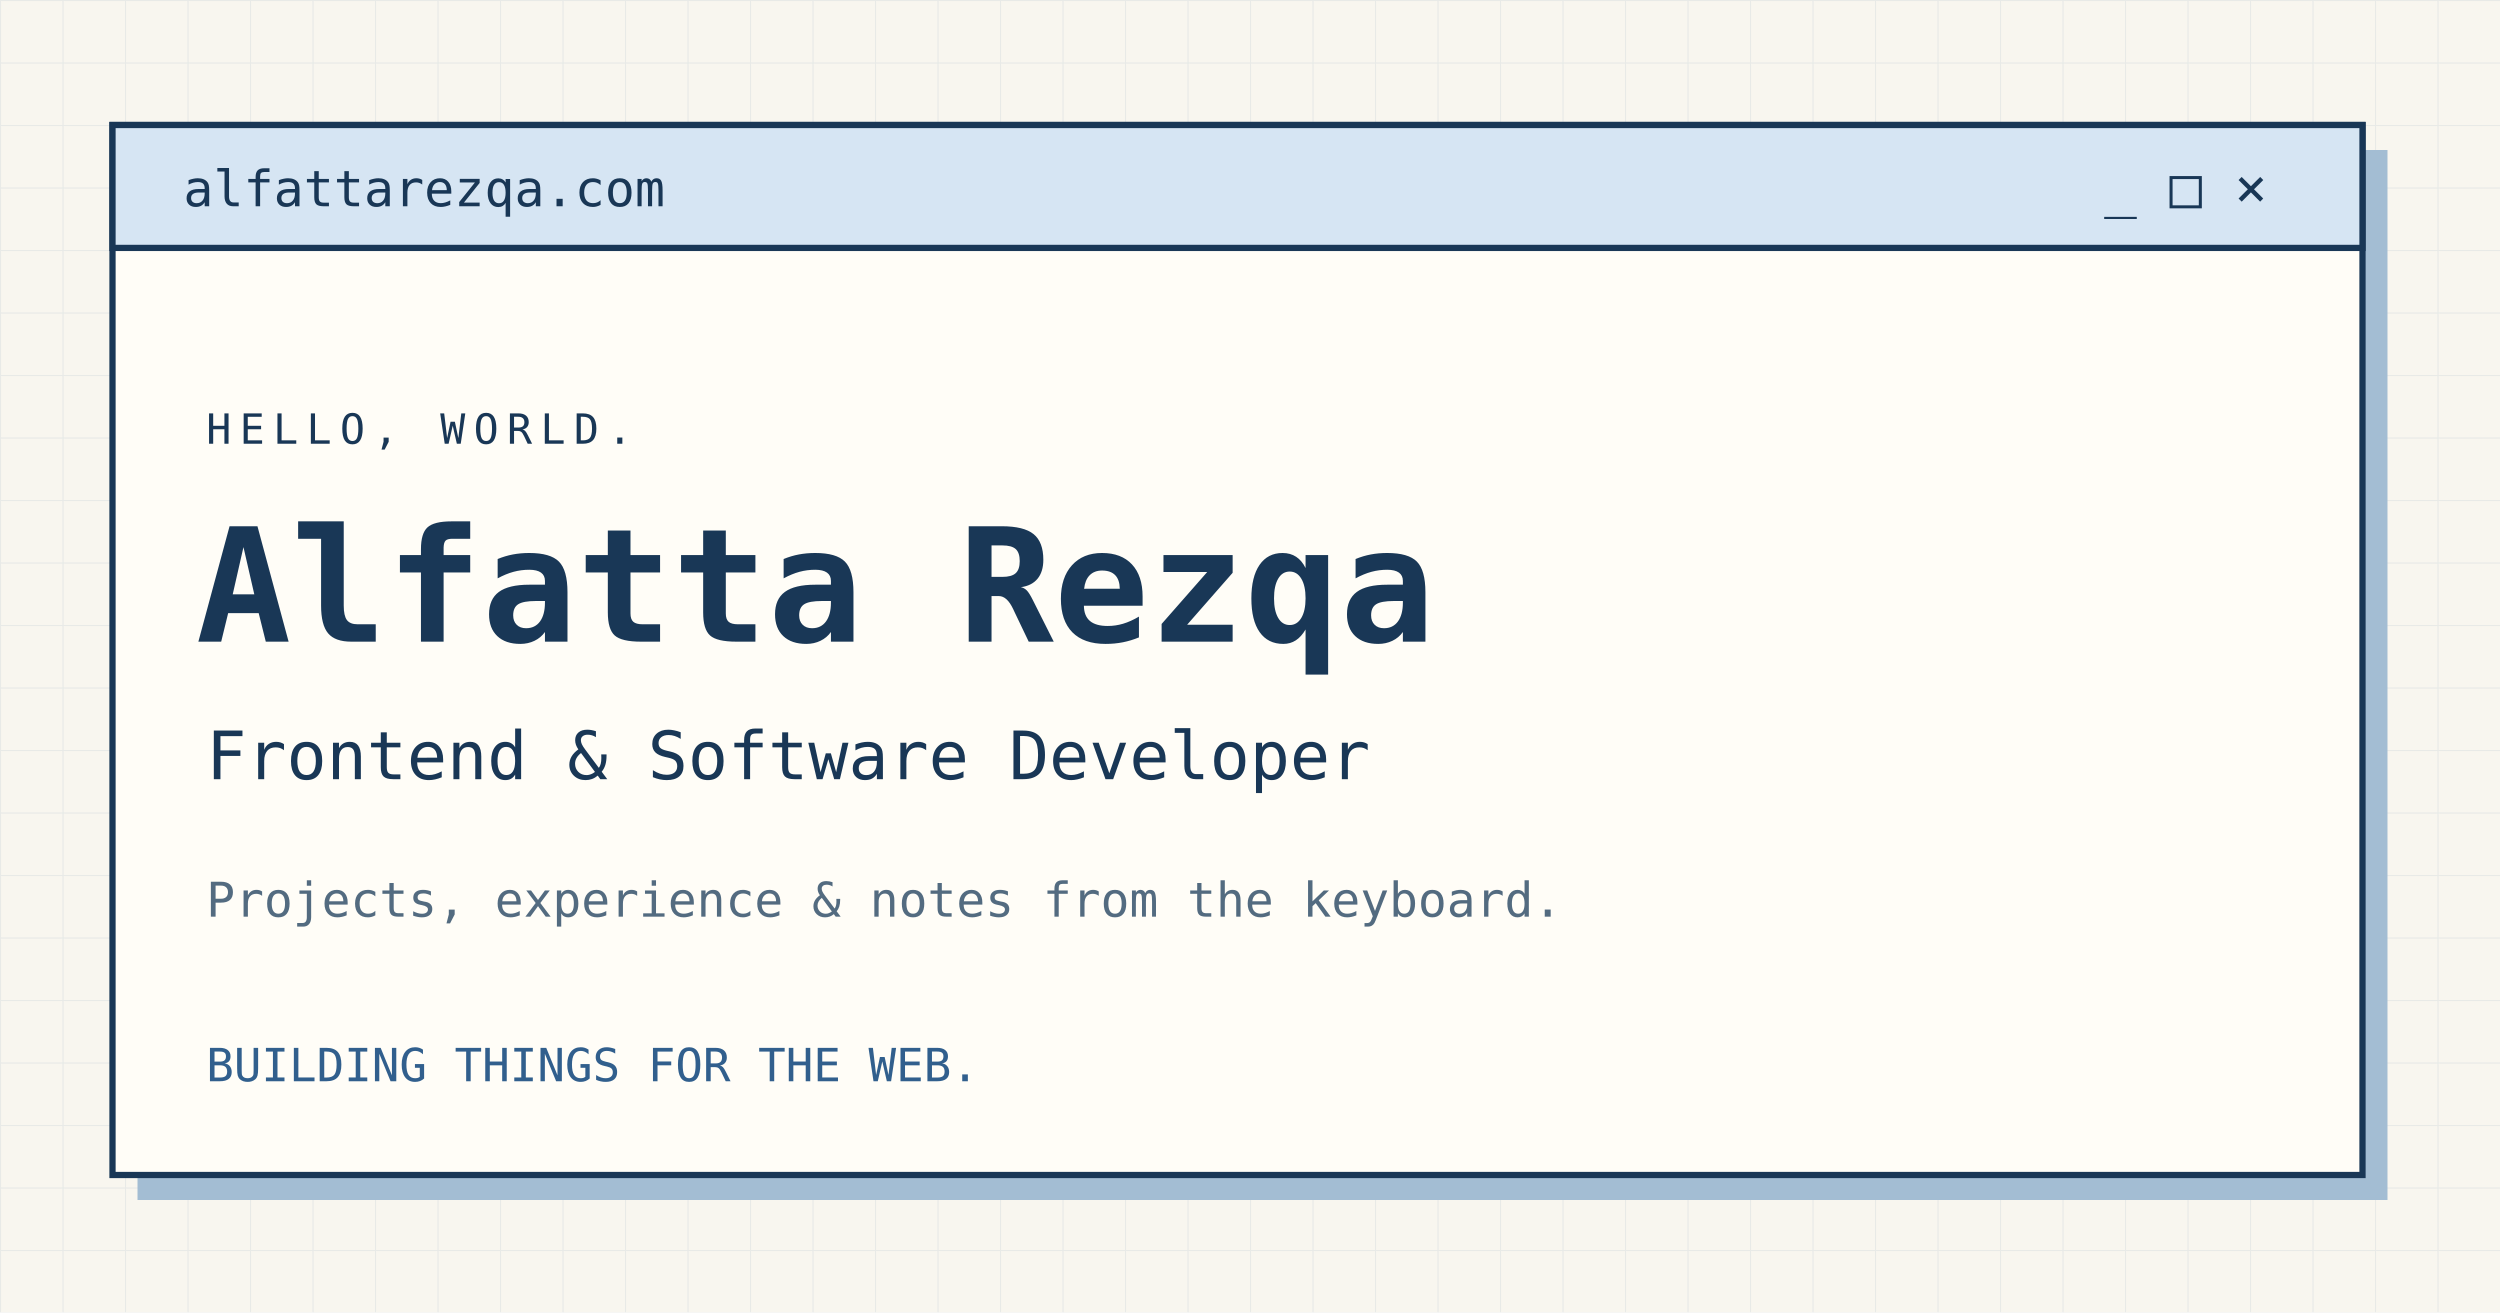
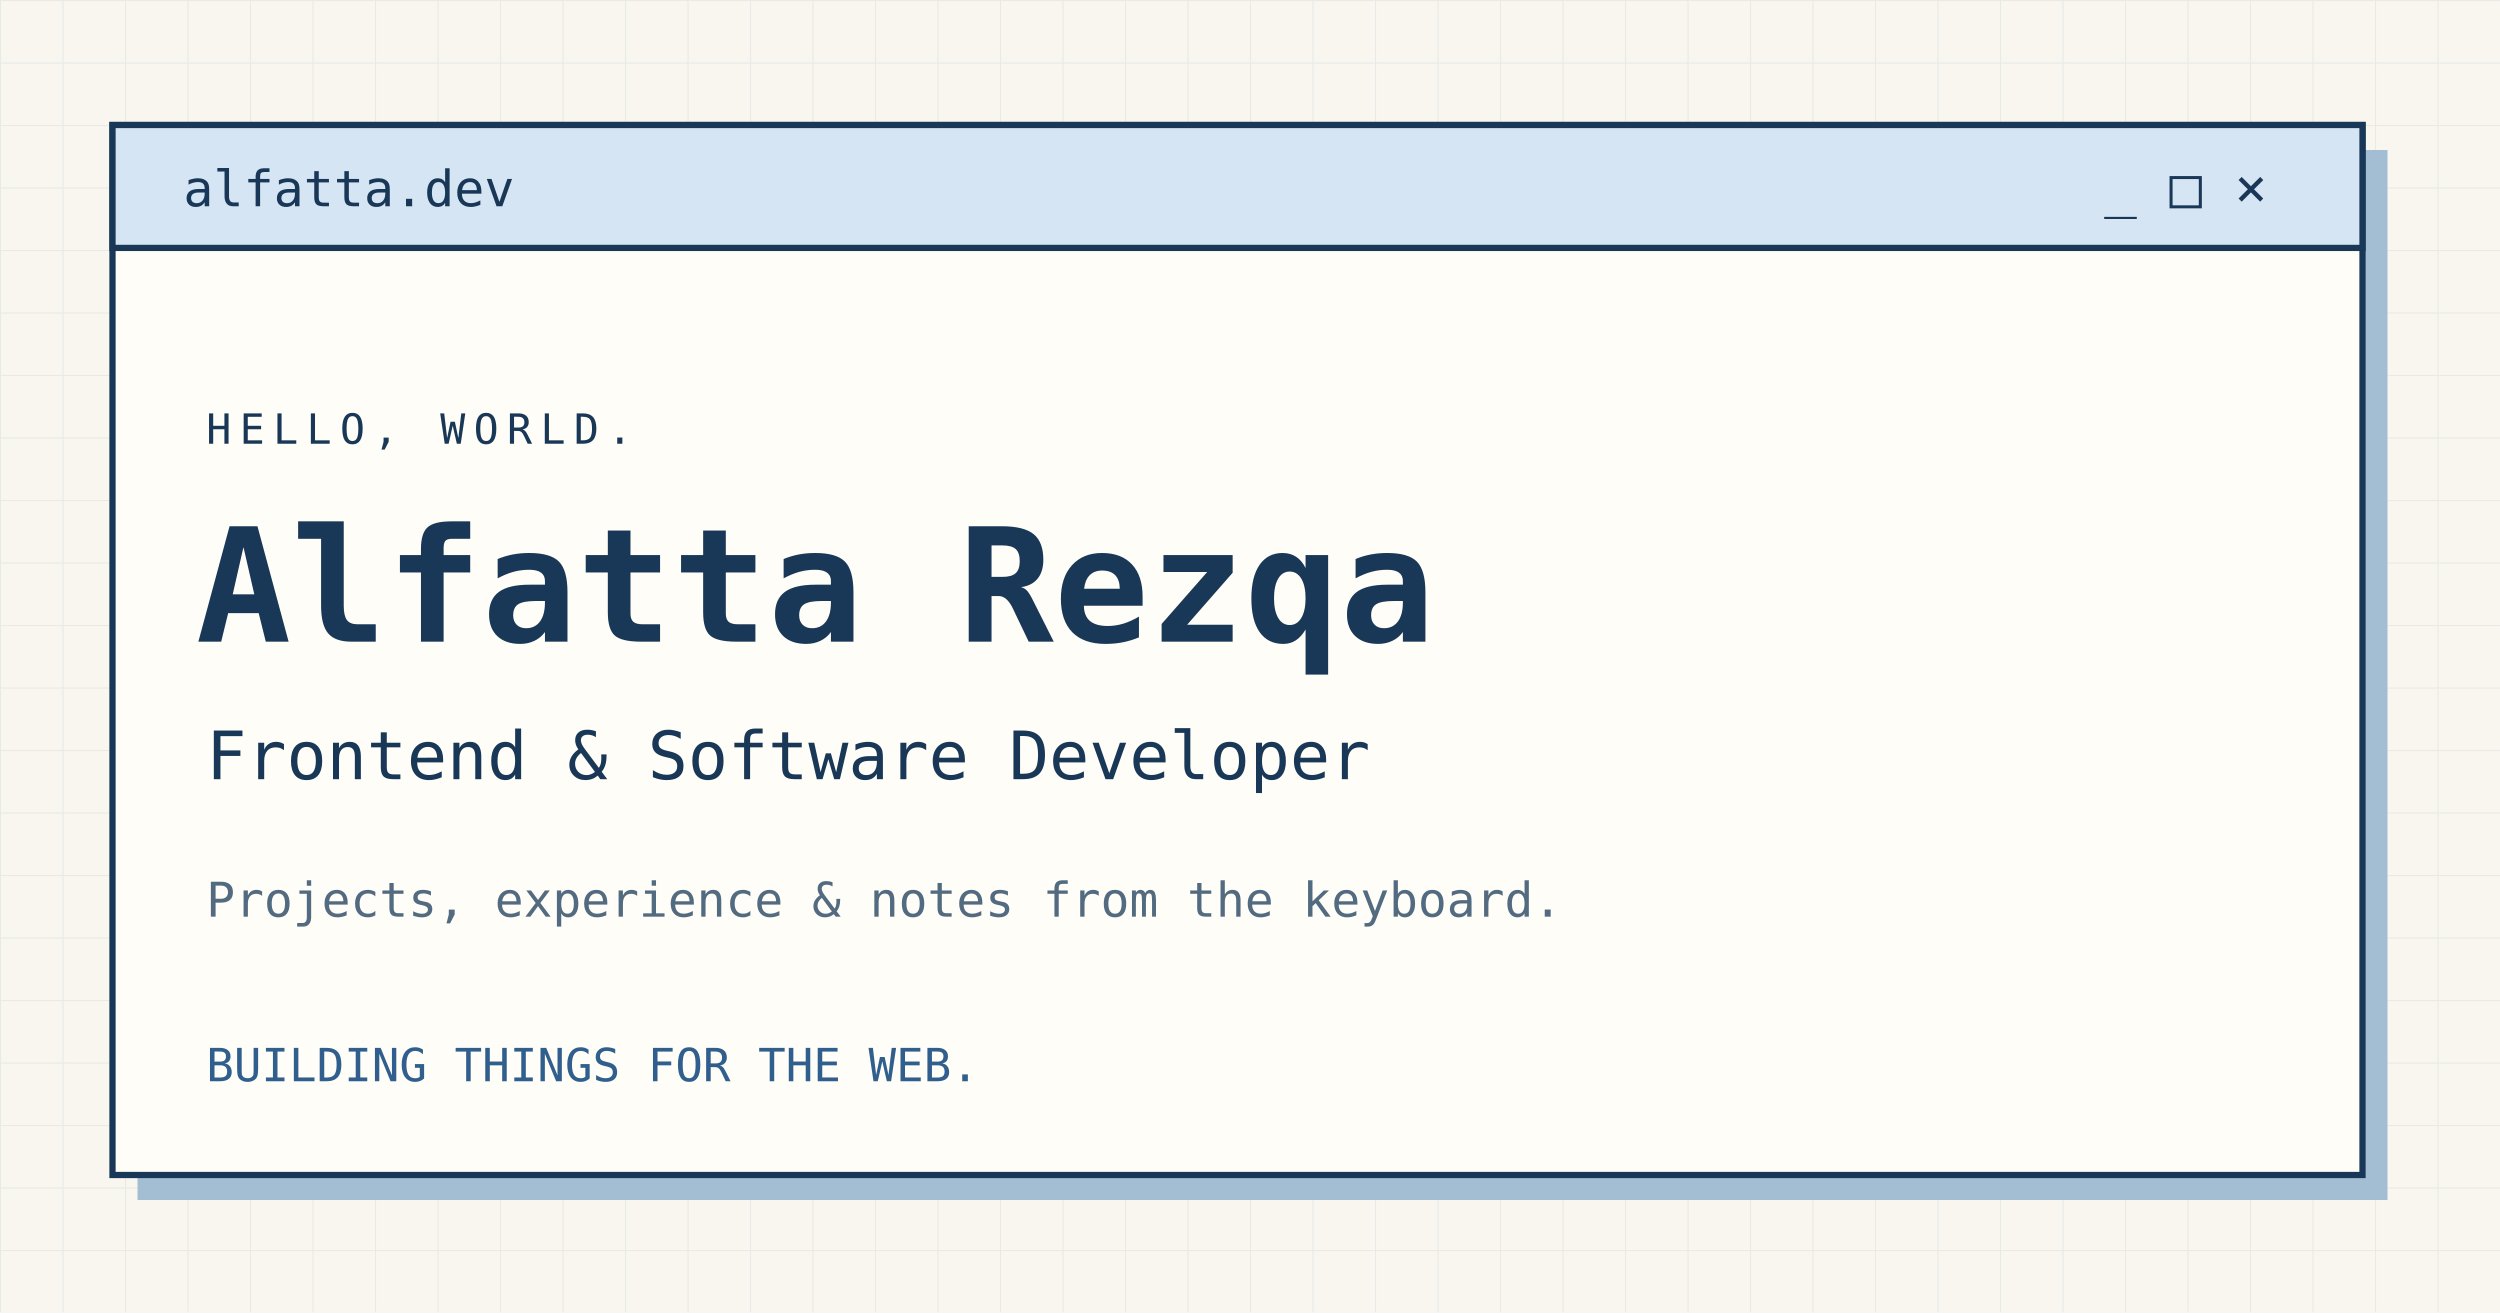
<svg xmlns="http://www.w3.org/2000/svg" width="1200" height="630" viewBox="0 0 1200 630">
  <defs>
    <pattern id="grid" width="30" height="30" patternUnits="userSpaceOnUse">
      <path d="M30 0H0V30" fill="none" stroke="#315f8d" stroke-opacity=".08" />
    </pattern>
  </defs>
  <rect width="1200" height="630" fill="#f8f6ef" />
  <rect width="1200" height="630" fill="url(#grid)" />
  <rect x="66" y="72" width="1080" height="504" fill="#a3bdd3" />
  <rect x="54" y="60" width="1080" height="504" fill="#fffdf7" stroke="#193756" stroke-width="3" />
  <path d="M54 60H1134V119H54Z" fill="#d6e5f3" stroke="#193756" stroke-width="3" />
  <g fill="#193756" font-family="monospace">
-     <text x="88" y="99" font-size="24">alfattarezqa.com</text>
+     <text x="88" y="99" font-size="24">alfatta.dev</text>
    <text x="1010" y="99" font-size="26">_ □ ×</text>
    <text x="99" y="213" font-size="20" letter-spacing="4">HELLO, WORLD.</text>
    <text x="94" y="308" font-size="76" font-weight="bold">Alfatta Rezqa</text>
    <text x="99" y="374" font-size="32">Frontend &amp; Software Developer</text>
    <text x="99" y="440" font-size="23" fill="#536b80">Projects, experience &amp; notes from the keyboard.</text>
    <text x="99" y="519" font-size="22" fill="#315f8d">BUILDING THINGS FOR THE WEB.</text>
  </g>
</svg>
